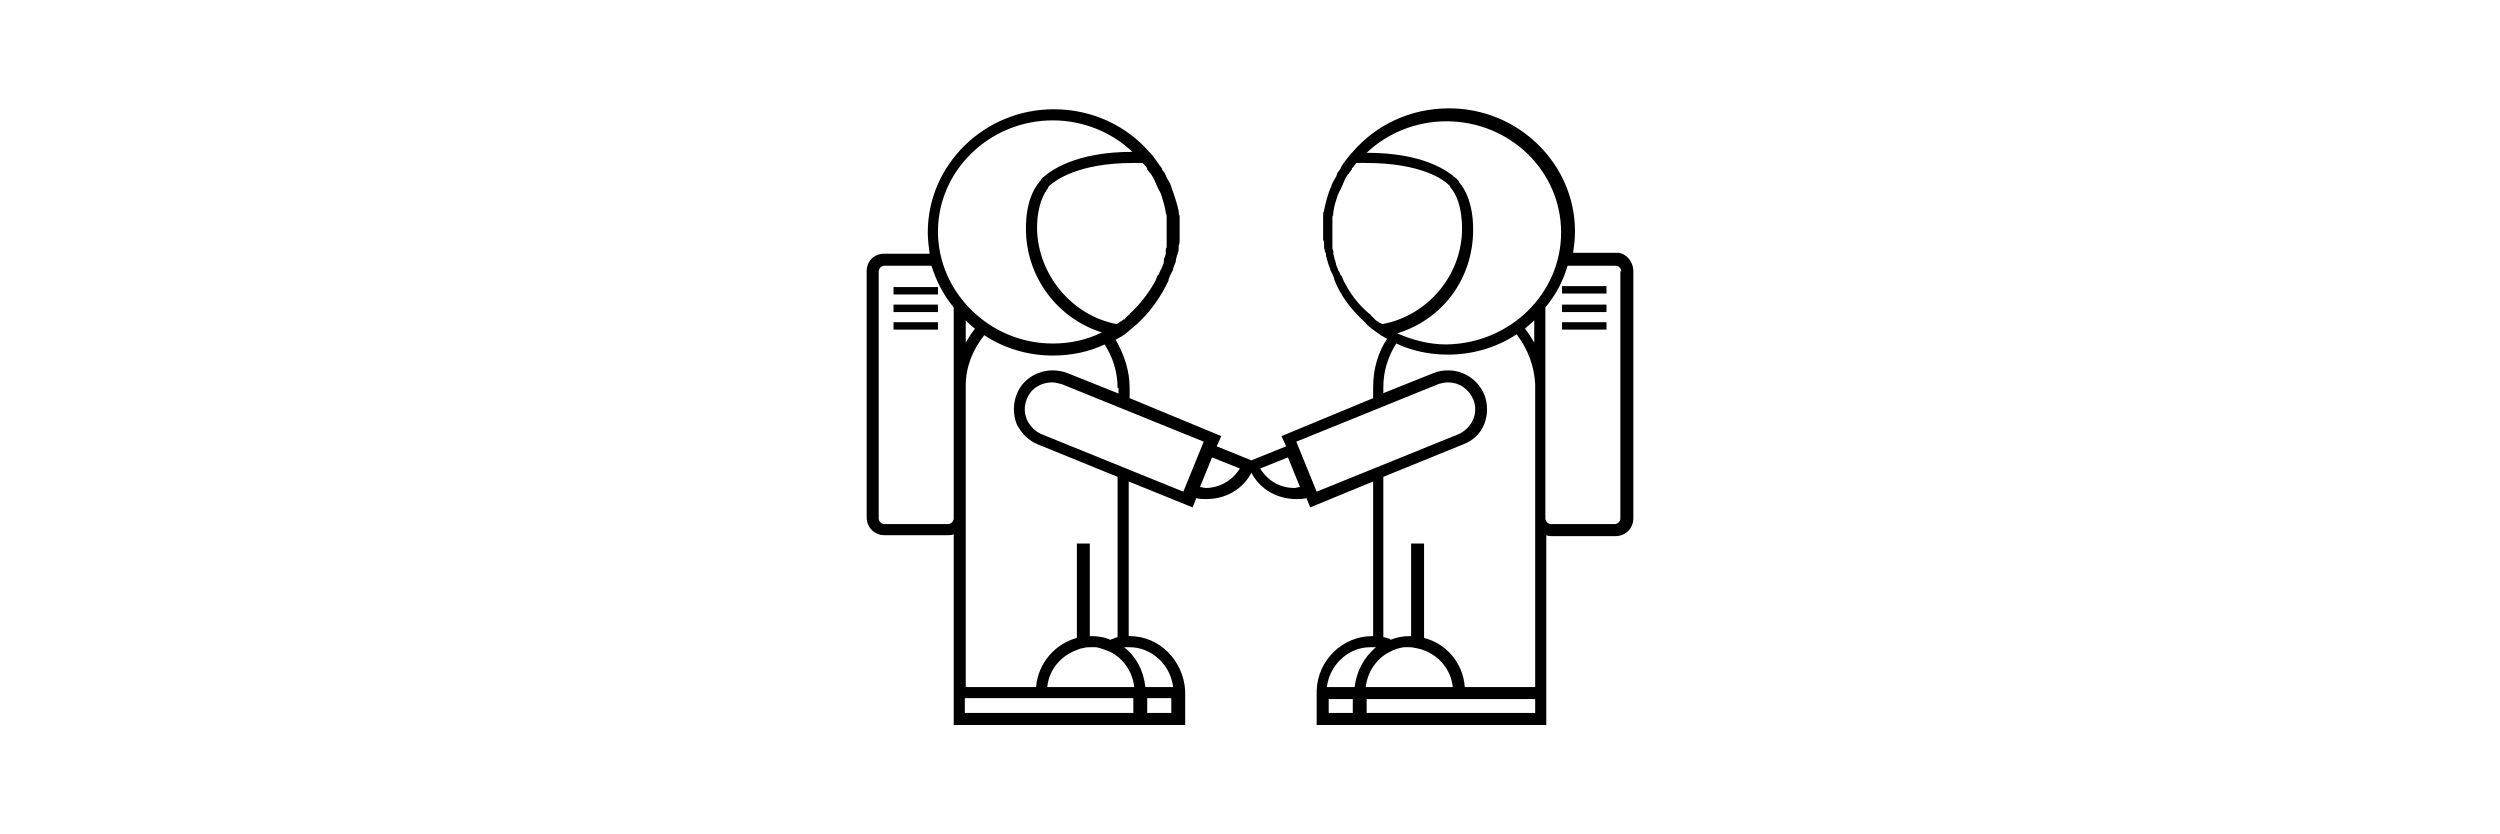
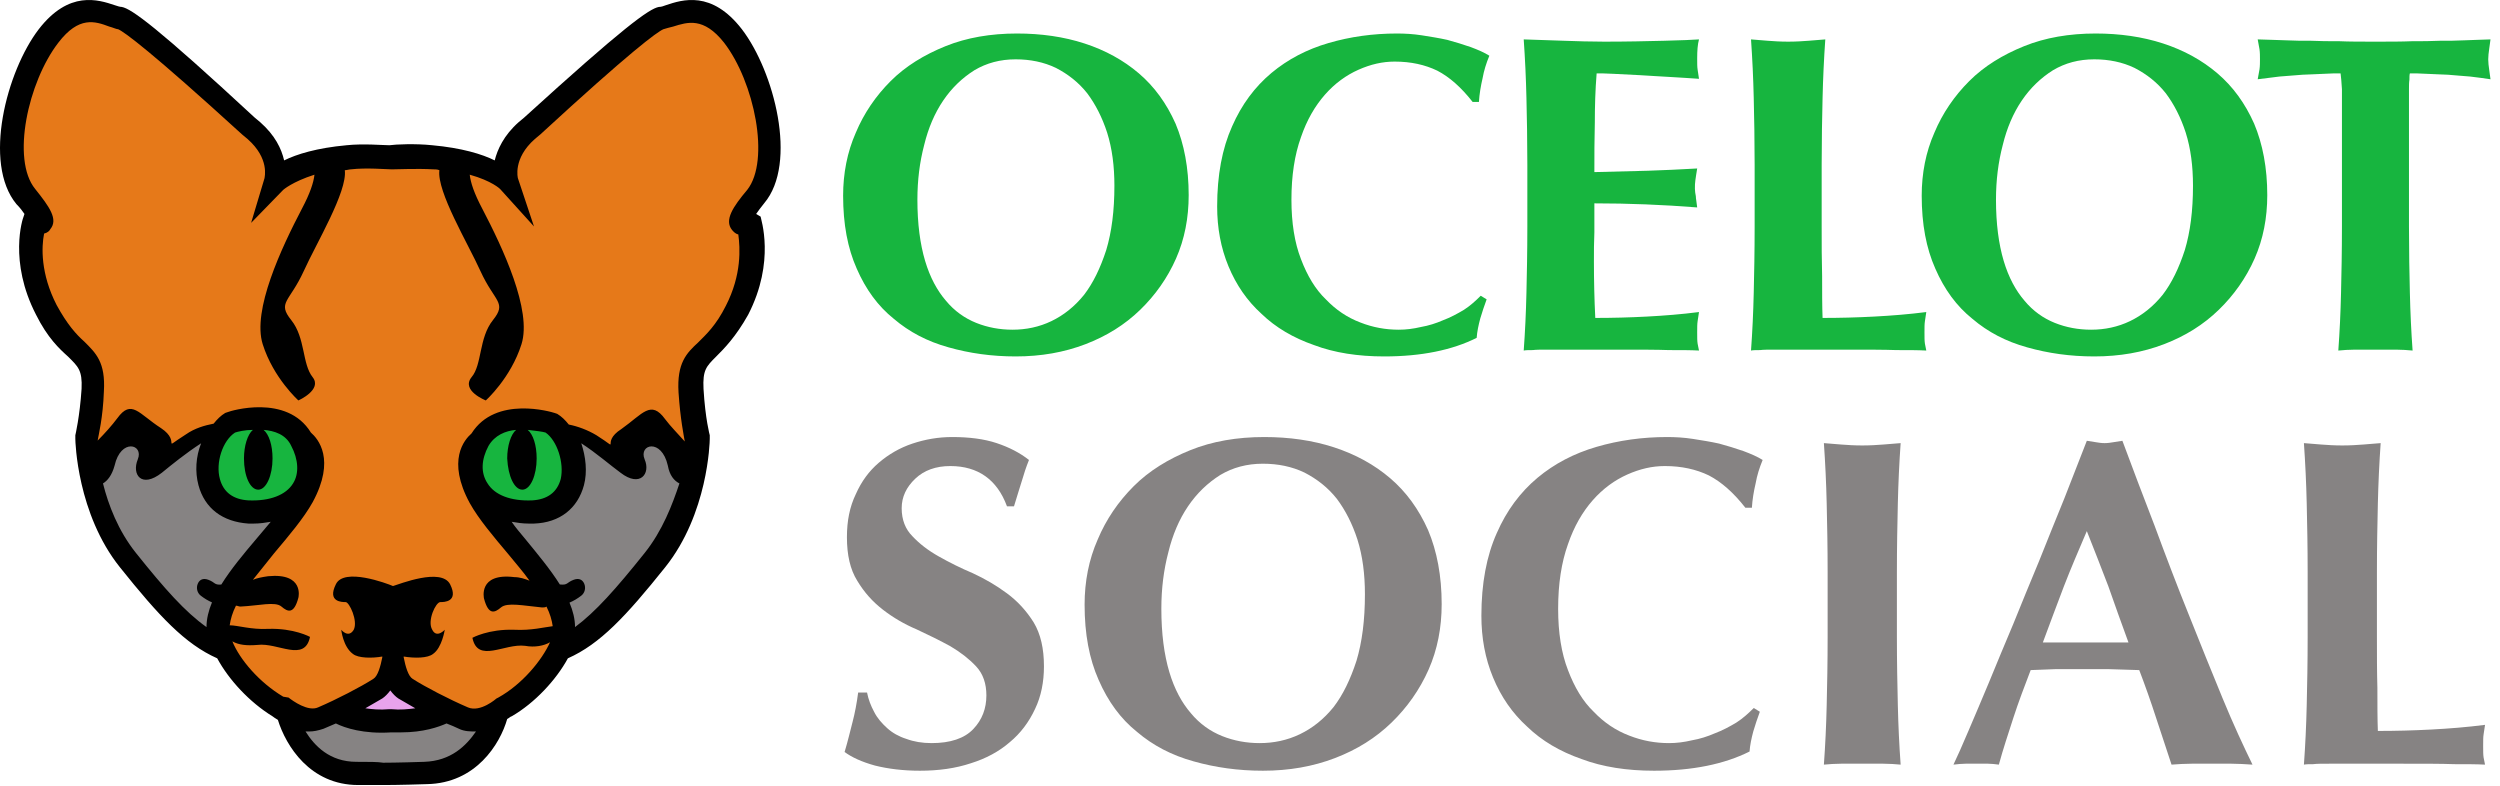
- <svg xmlns="http://www.w3.org/2000/svg" version="1.1" x="0px" y="0px" viewBox="0 0 270 90" enable-background="new 0 0 90 90" xml:space="preserve" id="svg4" width="270" height="90">
-   <defs id="defs8" />
-   <path d="m 168.7,30.9 h 4.8 v 0.8 h -4.8 z m 0,2.8 h 4.8 v -0.8 h -4.8 z m 0,1.9 h 4.8 v -0.8 h -4.8 z m 7.7,-6.3 V 56 c 0,1 -0.8,1.9 -1.9,1.9 h -6.9 c -0.2,0 -0.4,0 -0.6,-0.1 v 17.2 0 3.3 h -8.8 -4.2 -4.1 -3.5 -4.2 v -3.7 c 0.1,-3.3 2.8,-5.9 6,-5.9 0,0 0,0 0.1,0 V 52 l -6.8,2.8 -0.4,-1 c -0.4,0.1 -0.7,0.1 -1.1,0.1 -2.3,0 -4.3,-1.3 -5.1,-3.4 l -0.2,-0.6 4.2,-1.7 -0.5,-1.1 9.9,-4.1 v -1.2 c 0,-1.9 0.5,-3.7 1.5,-5.2 -0.2,-0.1 -0.3,-0.2 -0.5,-0.3 v 0 l -0.2,-0.1 c 0,0 -0.1,-0.1 -0.1,-0.1 -0.1,-0.1 -0.2,-0.1 -0.3,-0.2 -0.4,-0.3 -0.9,-0.6 -1.2,-1 0,0 -0.1,-0.1 -0.1,-0.1 -1.4,-1.3 -2.6,-2.8 -3.3,-4.6 0,0 0,-0.1 0,-0.1 -0.1,-0.2 -0.1,-0.3 -0.2,-0.5 0,-0.1 -0.1,-0.1 -0.1,-0.2 -0.1,-0.1 -0.1,-0.3 -0.2,-0.5 0,-0.1 -0.1,-0.2 -0.1,-0.3 -0.1,-0.2 -0.1,-0.4 -0.2,-0.6 0,-0.2 -0.1,-0.3 -0.1,-0.5 0,-0.1 0,-0.2 -0.1,-0.3 0,-0.2 -0.1,-0.3 -0.1,-0.5 0,-0.1 0,-0.2 0,-0.3 0,-0.2 0,-0.3 -0.1,-0.5 0,-0.1 0,-0.2 0,-0.2 0,-0.3 0,-0.5 0,-0.8 0,-0.2 0,-0.4 0,-0.6 0,-0.1 0,-0.2 0,-0.3 0,-0.1 0,-0.2 0,-0.3 0,-0.1 0,-0.2 0,-0.3 0,-0.1 0,-0.2 0,-0.2 0,-0.1 0,-0.3 0.1,-0.4 0,0 0,-0.1 0,-0.1 0.2,-0.9 0.4,-1.8 0.8,-2.6 0,0 0,0 0,-0.1 0.1,-0.1 0.1,-0.3 0.2,-0.4 0,-0.1 0.1,-0.1 0.1,-0.2 0.1,-0.1 0.1,-0.2 0.2,-0.3 0,-0.1 0.1,-0.2 0.1,-0.3 0,-0.1 0.1,-0.2 0.1,-0.2 0.1,-0.1 0.2,-0.3 0.3,-0.4 0,0 0,0 0,-0.1 0.3,-0.5 0.7,-1 1.1,-1.5 l 0.2,-0.2 v 0 c 2.5,-2.9 6.2,-4.7 10.4,-4.7 7.5,0 13.6,6 13.6,13.3 0,0.8 -0.1,1.6 -0.2,2.3 h 4.9 c 0.8,0.1 1.6,0.9 1.6,2 z m -18.5,-4.6 c 0,-2.5 -0.7,-3.8 -1.2,-4.4 0,0 -0.1,-0.1 -0.1,-0.2 L 156.5,20 c -0.6,-0.6 -3,-2.4 -9,-2.4 0,0 -0.4,0 -1,0 -0.2,0.2 -0.3,0.4 -0.5,0.6 0,0 0,0 0,0.1 -0.1,0.1 -0.2,0.3 -0.3,0.4 0,0 0,0.1 -0.1,0.1 -0.1,0.1 -0.1,0.2 -0.2,0.3 0,0.1 -0.1,0.1 -0.1,0.2 0,0.1 -0.1,0.1 -0.1,0.2 -0.1,0.2 -0.2,0.5 -0.3,0.7 0,0 0,0 0,0 -0.1,0.1 -0.1,0.3 -0.2,0.4 0,0 0,0 0,0 -0.1,0.1 -0.1,0.3 -0.2,0.4 0,0 0,0 0,0 -0.2,0.6 -0.4,1.2 -0.5,1.9 0,0 0,0 0,0.1 0,0.1 0,0.2 -0.1,0.4 0,0.1 0,0.1 0,0.2 0,0.1 0,0.2 0,0.3 0,0.1 0,0.2 0,0.3 0,0.1 0,0.2 0,0.2 0,0.2 0,0.4 0,0.6 0,0.2 0,0.5 0,0.7 0,0.1 0,0.1 0,0.2 0,0.2 0,0.3 0,0.5 0,0.1 0,0.2 0,0.3 0,0.1 0,0.3 0.1,0.4 0,0.1 0,0.2 0,0.3 0,0.1 0.1,0.3 0.1,0.4 0,0.1 0,0.2 0.1,0.3 0,0.2 0.1,0.3 0.1,0.5 0.1,0.2 0.1,0.3 0.2,0.5 0,0.1 0,0.1 0.1,0.2 0.1,0.1 0.1,0.3 0.2,0.4 0,0 0,0.1 0.1,0.1 0.1,0.2 0.1,0.3 0.2,0.5 0,0 0,0 0,0 0.7,1.4 1.6,2.6 2.8,3.6 0,0 0.1,0 0.1,0.1 0.1,0.1 0.2,0.2 0.3,0.3 0.1,0.1 0.1,0.1 0.2,0.2 0.1,0.1 0.2,0.2 0.3,0.2 0.1,0.1 0.2,0.2 0.3,0.2 0.1,0 0.1,0.1 0.2,0.1 4.9,-0.9 8.6,-5.3 8.6,-10.3 z m -8.6,17.8 5.5,-2.2 c 0.5,-0.2 1,-0.3 1.6,-0.3 1.7,0 3.2,1 3.9,2.6 0.4,1 0.4,2.2 0,3.2 -0.4,1 -1.2,1.8 -2.3,2.2 l -8.6,3.5 v 17.3 c 0.3,0.1 0.6,0.1 0.8,0.3 0.7,-0.3 1.4,-0.4 2.1,-0.4 0,0 0.1,0 0.1,0 v -10 h 0.7 0.7 v 10.2 c 2.4,0.6 4.2,2.7 4.4,5.3 h 7.6 V 56.1 c 0,-0.1 0,-0.1 0,-0.1 V 41.5 c -0.1,-2 -0.8,-3.8 -2,-5.4 -2.1,1.4 -4.7,2.2 -7.4,2.2 -2,0 -3.9,-0.4 -5.6,-1.2 -0.9,1.4 -1.4,3 -1.4,4.7 v 0.7 z M 165.7,37 v -2.4 c -0.3,0.3 -0.7,0.6 -1,0.9 0.4,0.5 0.7,1 1,1.5 z m -12,33.2 c -0.2,-0.1 -0.4,-0.1 -0.7,-0.2 -0.2,0 -0.4,-0.1 -0.7,-0.1 0,0 -0.1,0 -0.1,0 -0.2,0 -0.4,0 -0.6,0 -0.5,0.1 -1,0.2 -1.5,0.5 -1.4,0.7 -2.4,2.1 -2.6,3.8 h 2.3 2.5 0.3 0.4 0.7 0.2 3 c -0.2,-1.9 -1.5,-3.4 -3.2,-4 z m -13.3,-17.6 -1.3,-3.2 -3,1.2 c 0.8,1.3 2.1,2.1 3.7,2.1 0.2,0 0.4,-0.1 0.6,-0.1 z m 17.1,-5.7 c 0.7,-0.3 1.3,-0.9 1.6,-1.6 0.3,-0.7 0.3,-1.5 0,-2.2 -0.5,-1.1 -1.5,-1.8 -2.7,-1.8 -0.4,0 -0.8,0.1 -1.1,0.2 l -15.3,6.2 2.2,5.4 z m -11.4,28.6 h -2.6 V 77 h 2.6 z m 0.2,-1.3 c 0.2,-1.7 1,-3.2 2.3,-4.3 -0.2,0 -0.4,0 -0.6,0 -2.4,0 -4.4,1.9 -4.7,4.3 z m 19.5,1.3 h -7.6 v 0 H 154 v 0 h -4.1 -2.3 V 77 h 2.3 4.1 4.2 7.6 z m 2.8,-50.4 c 0,-6.6 -5.5,-12 -12.4,-12 -3.3,0 -6.4,1.3 -8.6,3.4 6.2,0 8.8,2 9.7,2.8 l 0.1,0.1 c 0.1,0.1 0.2,0.2 0.2,0.3 0.7,0.8 1.5,2.4 1.5,5.1 0,5.3 -3.3,9.7 -8.2,11.2 1.6,0.7 3.4,1.2 5.3,1.2 6.9,-0.1 12.4,-5.5 12.4,-12.1 z m 6.5,4.2 c 0,-0.3 -0.3,-0.6 -0.6,-0.6 h -5.2 c -0.5,1.7 -1.3,3.2 -2.4,4.5 V 56 c 0,0.3 0.3,0.6 0.6,0.6 h 6.9 c 0.3,0 0.6,-0.3 0.6,-0.6 V 29.3 Z m -73.8,2.5 H 96.5 V 31 h 4.8 z m 0,1.1 h -4.8 v 0.8 h 4.8 z m 0,1.9 h -4.8 v 0.8 h 4.8 z m -5.8,-7.4 h 4.9 c -0.1,-0.8 -0.2,-1.5 -0.2,-2.3 0,-7.3 6.1,-13.3 13.6,-13.3 4.2,0 7.9,1.8 10.4,4.7 v 0 l 0.2,0.2 c 0.4,0.5 0.7,1 1.1,1.5 0,0 0,0 0,0.1 0.1,0.1 0.2,0.3 0.3,0.4 0,0.1 0.1,0.2 0.1,0.2 0,0.1 0.1,0.2 0.1,0.3 0.1,0.1 0.1,0.2 0.2,0.3 0,0.1 0.1,0.1 0.1,0.2 0.1,0.1 0.1,0.3 0.2,0.4 0,0 0,0 0,0.1 0.3,0.8 0.6,1.7 0.8,2.6 0,0 0,0.1 0,0.1 0,0.1 0,0.3 0.1,0.4 0,0.1 0,0.2 0,0.2 0,0.1 0,0.2 0,0.3 0,0.1 0,0.2 0,0.3 0,0.1 0,0.2 0,0.3 0,0.2 0,0.4 0,0.6 0,0.3 0,0.5 0,0.8 0,0.1 0,0.2 0,0.2 0,0.2 0,0.3 -0.1,0.5 0,0.1 0,0.2 0,0.3 0,0.2 0,0.3 -0.1,0.5 0,0.1 0,0.2 -0.1,0.3 0,0.2 -0.1,0.3 -0.1,0.5 0,0.2 -0.1,0.4 -0.2,0.6 0,0.1 -0.1,0.2 -0.1,0.3 0,0.2 -0.1,0.3 -0.2,0.5 0,0.1 -0.1,0.1 -0.1,0.2 -0.1,0.2 -0.1,0.3 -0.2,0.5 0,0 0,0.1 0,0.1 -0.8,1.7 -1.9,3.3 -3.3,4.6 0,0 -0.1,0.1 -0.1,0.1 -0.4,0.3 -0.8,0.7 -1.2,1 -0.1,0.1 -0.2,0.2 -0.3,0.2 0,0 -0.1,0.1 -0.1,0.1 l -0.2,0.1 v 0 c -0.2,0.1 -0.3,0.2 -0.5,0.3 0.9,1.6 1.5,3.3 1.5,5.2 V 43 l 9.9,4.1 -0.5,1.1 4.2,1.7 -0.2,0.6 c -0.8,2.1 -2.8,3.4 -5.1,3.4 -0.4,0 -0.7,0 -1.1,-0.1 l -0.4,1 -6.9,-2.8 v 16.7 c 0,0 0,0 0.1,0 3.2,0 5.8,2.6 6,5.9 v 3.7 h -4.2 -3.5 -4.3 -4.2 -8.8 V 75 75 57.7 c -0.2,0.1 -0.4,0.1 -0.6,0.1 h -6.9 c -1,0 -1.9,-0.8 -1.9,-1.9 V 29.3 c 0,-1.1 0.8,-1.9 1.9,-1.9 z m 25.1,7.6 c 0.1,0 0.1,-0.1 0.2,-0.1 0.1,-0.1 0.2,-0.2 0.3,-0.2 0.1,-0.1 0.2,-0.2 0.3,-0.2 0.1,0 0.1,-0.1 0.2,-0.2 0.1,-0.1 0.2,-0.2 0.3,-0.3 0,0 0.1,0 0.1,-0.1 1.1,-1 2.1,-2.3 2.8,-3.6 0,0 0,0 0,0 0.1,-0.2 0.1,-0.3 0.2,-0.5 0,0 0,-0.1 0.1,-0.1 0.1,-0.1 0.1,-0.3 0.2,-0.4 0,-0.1 0,-0.1 0.1,-0.2 0.1,-0.2 0.1,-0.3 0.2,-0.5 0.1,-0.2 0.1,-0.3 0.1,-0.5 0,-0.1 0,-0.2 0.1,-0.3 0,-0.1 0.1,-0.3 0.1,-0.4 0,-0.1 0,-0.2 0,-0.3 0,-0.1 0,-0.3 0.1,-0.4 0,-0.1 0,-0.2 0,-0.3 0,-0.2 0,-0.3 0,-0.5 0,-0.1 0,-0.1 0,-0.2 0,-0.2 0,-0.5 0,-0.7 0,-0.2 0,-0.4 0,-0.6 0,-0.1 0,-0.2 0,-0.2 0,-0.1 0,-0.2 0,-0.3 0,-0.1 0,-0.2 0,-0.3 0,-0.1 0,-0.1 0,-0.2 0,-0.1 0,-0.2 -0.1,-0.4 0,0 0,0 0,-0.1 -0.1,-0.6 -0.3,-1.3 -0.5,-1.9 0,0 0,0 0,0 -0.1,-0.2 -0.1,-0.3 -0.2,-0.4 0,0 0,0 0,0 -0.1,-0.1 -0.1,-0.3 -0.2,-0.4 0,0 0,0 0,0 -0.1,-0.2 -0.2,-0.5 -0.3,-0.7 0,-0.1 -0.1,-0.1 -0.1,-0.2 0,-0.1 -0.1,-0.1 -0.1,-0.2 -0.1,-0.1 -0.1,-0.2 -0.2,-0.3 0,0 0,-0.1 -0.1,-0.1 -0.1,-0.1 -0.2,-0.3 -0.3,-0.4 0,0 0,0 0,-0.1 -0.1,-0.2 -0.3,-0.4 -0.5,-0.6 -0.6,0 -1,0 -1,0 -6,0 -8.4,1.9 -9,2.4 l -0.1,0.1 c -0.1,0.1 -0.1,0.1 -0.1,0.2 -0.4,0.5 -1.2,1.8 -1.2,4.4 0.1,5 3.8,9.4 8.6,10.3 z m 0.1,6.9 c 0,-1.7 -0.5,-3.3 -1.4,-4.7 -1.7,0.8 -3.6,1.2 -5.6,1.2 -2.7,0 -5.3,-0.8 -7.4,-2.2 -1.2,1.5 -2,3.4 -2,5.4 V 56 c 0,0.1 0,0.1 0,0.1 v 18.1 h 7.6 c 0.2,-2.6 2.1,-4.7 4.4,-5.3 V 58.7 h 0.7 0.7 v 10 c 0,0 0.1,0 0.1,0 0.7,0 1.5,0.1 2.1,0.4 0.3,-0.1 0.5,-0.2 0.8,-0.3 V 51.5 L 112.1,48 c -1,-0.4 -1.8,-1.2 -2.3,-2.2 -0.4,-1 -0.4,-2.2 0,-3.2 0.6,-1.6 2.2,-2.6 3.9,-2.6 0.5,0 1.1,0.1 1.6,0.3 l 5.5,2.2 v -0.6 z m -15.4,-6.4 c -0.4,-0.3 -0.7,-0.6 -1,-0.9 V 37 c 0.3,-0.5 0.6,-1 1,-1.5 z m 7.8,38.7 h 3 0.2 0.7 0.4 0.3 2.5 2.3 c -0.2,-1.7 -1.2,-3.1 -2.6,-3.8 -0.5,-0.2 -1,-0.4 -1.5,-0.5 -0.2,0 -0.4,0 -0.6,0 0,0 -0.1,0 -0.1,0 -0.2,0 -0.5,0 -0.7,0.1 -0.2,0 -0.5,0.1 -0.7,0.2 -1.7,0.6 -3,2.1 -3.2,4 z m 17.1,-21.5 c 1.5,0 2.9,-0.8 3.7,-2.1 l -3,-1.2 -1.3,3.2 c 0.2,0 0.4,0.1 0.6,0.1 z m -2.4,0.4 2.2,-5.4 -15.3,-6.2 c -0.4,-0.1 -0.7,-0.2 -1.1,-0.2 -1.2,0 -2.3,0.7 -2.7,1.8 -0.3,0.7 -0.3,1.5 0,2.2 0.3,0.7 0.9,1.3 1.6,1.6 z M 123.9,77 h 2.6 v -1.6 h -2.6 z m 2.8,-2.8 c -0.3,-2.4 -2.3,-4.3 -4.7,-4.3 -0.2,0 -0.4,0 -0.6,0 1.3,1 2.1,2.5 2.3,4.3 z M 104.2,77 h 7.6 4.2 4.1 2.3 v -1.6 h -2.3 -4.1 v 0 h -4.2 v 0 h -7.6 z m 9.5,-39.9 c 1.9,0 3.7,-0.4 5.3,-1.2 -4.8,-1.5 -8.2,-6 -8.2,-11.2 0,-2.8 0.8,-4.3 1.5,-5.1 0,0 0.1,-0.1 0.2,-0.3 l 0.1,-0.1 c 0.9,-0.8 3.6,-2.8 9.7,-2.8 -2.2,-2.1 -5.3,-3.4 -8.6,-3.4 -6.8,0 -12.4,5.4 -12.4,12 0,6.6 5.6,12.1 12.4,12.1 z M 94.9,56 c 0,0.3 0.3,0.6 0.6,0.6 h 6.9 c 0.3,0 0.6,-0.3 0.6,-0.6 V 33.2 c -1.1,-1.3 -1.9,-2.9 -2.4,-4.5 h -5.1 c -0.3,0 -0.6,0.3 -0.6,0.6 z" id="path2" style="fill:#000000" />
+ <svg xmlns="http://www.w3.org/2000/svg" width="100%" height="100%" viewBox="0 0 828 260" version="1.1" xml:space="preserve" style="fill-rule:evenodd;clip-rule:evenodd;stroke-linejoin:round;stroke-miterlimit:2;">
+   <g transform="matrix(2.95533,0,0,2.95533,-18.4944,-17.8011)">
+     <path d="M50.078,80.683C50.078,83.106 55.132,85.274 56.169,85.541C57.205,85.809 56.888,86.99 59.656,86.414C62.423,85.837 65.412,83.181 68.261,79.517C71.11,75.853 69.025,73.224 66.9,70.435C64.775,67.646 60.169,64.412 59.656,58.155C59.252,53.234 63.3,53.047 64.996,52.876C66.693,52.705 69.497,54.85 70.654,54.602C71.76,54.366 76.418,58.834 76.929,57.234C76.642,55.298 77.838,54.264 79.448,54.2C81.057,54.136 81.623,56.773 82.356,58.155C83.259,59.861 83.998,58.66 84.146,57.229C84.538,53.415 83.26,49.493 83.911,46.972C84.277,45.555 85.282,45.386 86.792,43.731C90.77,39.372 90.818,32.915 89.923,29.827C90.954,28.574 92.317,28.571 92.521,21.538C92.726,14.505 87.451,8.531 86.038,7.721C84.624,6.91 80.605,7.633 79.555,8.51C78.506,9.387 66.486,19.391 64.996,21.1C63.507,22.81 62.752,23.616 63.556,27.206C60.728,24.559 56.073,22.692 50.078,23.64C44.083,22.692 39.427,24.559 36.6,27.206C37.403,23.616 36.649,22.81 35.159,21.1C33.669,19.391 21.65,9.387 20.6,8.51C19.551,7.633 15.532,6.91 14.118,7.721C12.704,8.531 7.43,14.505 7.634,21.538C7.838,28.571 9.201,28.574 10.233,29.827C9.337,32.915 9.385,39.372 13.363,43.731C14.874,45.386 15.878,45.555 16.245,46.972C16.896,49.493 15.617,53.415 16.01,57.229C16.157,58.66 16.896,59.861 17.8,58.155C18.532,56.773 19.099,54.136 20.708,54.2C22.317,54.264 23.514,55.298 23.227,57.234C23.737,58.834 28.396,54.366 29.502,54.602C30.659,54.85 33.462,52.705 35.159,52.876C36.856,53.047 40.904,53.234 40.5,58.155C39.987,64.412 35.381,67.646 33.256,70.435C31.13,73.224 29.046,75.853 31.894,79.517C34.743,83.181 37.732,85.837 40.5,86.414C43.268,86.99 42.951,85.809 43.987,85.541C45.023,85.274 50.078,83.106 50.078,80.683C50.078,78.259 50.078,78.259 50.078,80.683Z" style="fill:rgb(230,121,25);" />
+     <path d="M50,86.57C52.004,86.57 56.013,85.541 56.013,85.541C57.049,85.809 56.732,86.99 59.5,86.414C59.5,86.414 60.917,86.187 61.043,87.1C61.17,88.013 60.255,90.034 57.757,91.5C55.258,92.966 52.642,92.872 50,92.901C47.358,92.872 44.742,92.966 42.243,91.5C39.745,90.034 38.83,88.013 38.957,87.1C39.083,86.187 40.5,86.414 40.5,86.414C43.268,86.99 42.951,85.809 43.987,85.541C43.987,85.541 47.996,86.57 50,86.57Z" style="fill:rgb(134,131,131);" />
+     <path d="M43.987,85.541C45.023,85.274 50.078,83.106 50.078,80.683C50.078,78.259 50.078,78.259 50.078,80.683C50.078,83.106 55.132,85.274 56.169,85.541" style="fill:rgb(214,183,14);" />
+     <g transform="matrix(-1,0,0,1,100.127,0)">
+       <path d="M68.261,79.517C71.11,75.853 69.025,73.224 66.9,70.435C64.775,67.646 60.169,64.412 59.656,58.155C59.252,53.234 63.3,53.047 64.996,52.876C66.693,52.705 69.497,54.85 70.654,54.602C71.76,54.366 76.418,58.834 76.929,57.234C76.642,55.298 77.838,54.264 79.448,54.2C81.057,54.136 81.653,56.677 82.356,58.155C84.324,62.293 81.847,65.747 79.773,68.892C77.424,72.452 68.261,79.517 68.261,79.517Z" style="fill:rgb(134,131,131);" />
+     </g>
+     <path d="M68.261,79.517C71.11,75.853 69.025,73.224 66.9,70.435C64.775,67.646 60.169,64.412 59.656,58.155C59.252,53.234 63.3,53.047 64.996,52.876C66.693,52.705 69.497,54.85 70.654,54.602C71.76,54.366 76.418,58.834 76.929,57.234C76.642,55.298 77.838,54.264 79.448,54.2C81.057,54.136 81.653,56.677 82.356,58.155C84.324,62.293 81.847,65.747 79.773,68.892C77.424,72.452 68.261,79.517 68.261,79.517Z" style="fill:rgb(134,131,131);" />
+     <path d="M43.987,85.541C45.023,85.274 50.078,83.106 50.078,80.683C50.078,78.259 50.078,78.259 50.078,80.683C50.078,83.106 55.132,85.274 56.169,85.541C56.169,85.541 52.03,86.57 50,86.57C47.996,86.57 43.987,85.541 43.987,85.541Z" style="fill:rgb(232,163,236);" />
+     <g>
+       <g transform="matrix(-1,0,0,1,100.127,0)">
+         <path d="M60.195,60.954C59.927,60.092 59.738,59.163 59.656,58.155C59.252,53.234 63.3,53.047 64.996,52.876C66.693,52.705 69.497,54.85 70.654,54.602C70.654,54.602 69.967,56.613 70.404,58.155C70.842,59.696 70.041,63.351 65.402,63.351C60.762,63.351 60.195,60.954 60.195,60.954Z" style="fill:rgb(23,181,63);" />
+       </g>
+       <path d="M60.195,60.954C59.927,60.092 59.738,59.163 59.656,58.155C59.252,53.234 63.3,53.047 64.996,52.876C66.693,52.705 69.497,54.85 70.654,54.602C70.654,54.602 69.967,56.613 70.404,58.155C70.842,59.696 70.041,63.351 65.402,63.351C60.762,63.351 60.195,60.954 60.195,60.954Z" style="fill:rgb(23,181,63);" />
+     </g>
+   </g>
+   <g transform="matrix(2.95533,0,0,2.95533,-92.3776,-41.0148)">
+     <path d="M114.4,17.155C111,12.755 107.7,13.855 105.9,14.455C105.6,14.555 105.4,14.655 105.1,14.655C104,14.855 101.1,16.955 90,27.055L89.4,27.555C87.7,29.055 87,30.655 86.7,31.855C85.3,31.155 83,30.455 79.7,30.155C77.8,29.955 75.6,30.055 74.9,30.155C74.2,30.155 72,29.955 70.1,30.155C66.8,30.455 64.5,31.155 63.1,31.855C62.8,30.555 62.1,29.055 60.4,27.555L59.8,27.055C48.9,16.955 46,14.855 44.9,14.655C44.7,14.655 44.4,14.555 44.1,14.455C42.3,13.855 39,12.755 35.6,17.155C32,21.855 29.3,32.155 33.1,36.755C33.5,37.155 33.8,37.555 34,37.855L33.9,38.155C33.8,38.355 32.2,43.155 35.3,49.155C36.6,51.755 37.9,52.955 38.9,53.855C40,54.955 40.5,55.355 40.4,57.455C40.2,60.555 39.7,62.655 39.7,62.655L39.7,63.055C39.7,63.355 39.9,71.455 44.7,77.455C49.1,82.955 52,86.055 55.6,87.655C56.9,90.055 59.2,92.555 61.8,94.155C61.9,94.255 62.1,94.355 62.4,94.555C63.3,97.455 66,101.855 71.4,101.855L74.4,101.855C74.4,101.855 76.1,101.855 79.1,101.755C84.6,101.655 87.3,97.255 88.1,94.455C88.3,94.355 88.5,94.155 88.6,94.155C91.2,92.655 93.6,90.055 94.9,87.655C98.5,86.055 101.4,82.955 105.8,77.455C110.6,71.455 110.8,63.455 110.8,63.055L110.8,62.655C110.8,62.655 110.3,60.855 110.1,57.455C110,55.355 110.4,54.955 111.5,53.855C112.4,52.955 113.7,51.655 115.1,49.155C118.2,43.155 116.5,38.355 116.5,38.155L116,37.855C116.2,37.555 116.5,37.155 116.9,36.655C120.7,32.155 118,21.855 114.4,17.155ZM78.8,99.255C75.9,99.355 74.2,99.355 74.2,99.355C73.6,99.255 72.6,99.255 71.2,99.255C68.2,99.255 66.5,97.455 65.5,95.855L65.9,95.855C66.4,95.855 66.9,95.755 67.5,95.555C68,95.355 68.4,95.155 68.9,94.955C69.9,95.455 72,96.155 75.1,95.955L76.2,95.955C78.7,95.955 80.4,95.355 81.3,94.955C81.8,95.155 82.3,95.355 82.7,95.555C83.3,95.855 84,95.855 84.6,95.855C83.5,97.455 81.8,99.155 78.8,99.255ZM75,91.255C75.3,91.655 75.6,91.955 75.9,92.155C76.4,92.455 77.1,92.855 77.8,93.255C77,93.355 76.1,93.455 75.1,93.355L74.9,93.355C73.8,93.455 72.9,93.355 72.2,93.255C72.9,92.855 73.6,92.455 74.1,92.155C74.4,91.955 74.7,91.655 75,91.255ZM115,35.155C113.4,37.055 112.4,38.555 113.3,39.655C113.4,39.755 113.6,40.055 114,40.155C114.2,41.655 114.4,44.655 112.6,48.155C111.5,50.355 110.4,51.355 109.5,52.255C108.2,53.455 107.1,54.555 107.3,57.855C107.5,60.855 107.9,62.755 108,63.355C107.2,62.455 106.4,61.655 105.8,60.855C104.2,58.655 103.3,60.255 100.9,61.955C98.4,63.555 101.1,64.555 98.1,62.655C97.1,62.055 96,61.655 95,61.455C94.6,60.955 94.2,60.555 93.7,60.255L93.4,60.155C93.1,60.055 86.8,58.155 84.1,62.455C83.3,63.155 81.3,65.455 83.9,70.255C84.9,72.055 86.6,74.055 88.2,75.955C89,76.955 89.9,77.955 90.6,78.955C90.1,78.755 89.5,78.555 88.9,78.555C84.8,78.055 85.5,80.955 85.5,80.955C86,82.855 86.7,82.555 87.4,81.955C88.1,81.355 89.9,81.755 92,81.955C92.2,81.955 92.4,81.955 92.5,81.855C92.9,82.655 93.1,83.355 93.2,84.055C92.3,84.155 90.8,84.555 88.9,84.455C86,84.355 84.2,85.355 84.2,85.355C84.8,88.255 87.8,85.955 90.1,86.255C91.2,86.455 92.2,86.255 92.9,85.855C92,87.855 89.8,90.555 87.1,92.055L86.9,92.155C86.9,92.155 85.1,93.755 83.7,93.155C81.6,92.255 78.9,90.855 77.5,89.955C77,89.655 76.7,88.555 76.5,87.555L76.5,87.455C77.7,87.655 79.2,87.655 79.8,87.155C80.8,86.455 81.1,84.455 81.1,84.455C81.1,84.455 80.2,85.455 79.7,84.455C79.1,83.455 80.1,81.355 80.6,81.355C81,81.355 82.7,81.355 81.7,79.355C80.7,77.455 76,79.355 75.3,79.555C74.6,79.255 69.8,77.455 68.9,79.355C67.9,81.355 69.6,81.355 70,81.355C70.4,81.355 71.4,83.455 70.9,84.455C70.3,85.455 69.5,84.455 69.5,84.455C69.5,84.455 69.7,86.355 70.8,87.155C71.4,87.655 73,87.655 74.1,87.455L74.1,87.555C73.9,88.555 73.6,89.655 73.1,89.955C71.7,90.855 69,92.255 66.9,93.155C65.8,93.655 64.1,92.455 63.6,92.055L63,91.955C60.3,90.355 58.1,87.755 57.3,85.755C58,86.155 58.9,86.255 60.1,86.155C62.4,85.855 65.4,88.155 66,85.255C66,85.255 64.2,84.255 61.3,84.355C59.4,84.455 57.9,83.955 57,83.955C57.1,83.255 57.3,82.555 57.7,81.755C57.9,81.755 58,81.855 58.2,81.855C60.3,81.755 62.1,81.255 62.8,81.855C63.5,82.455 64.2,82.755 64.7,80.855C64.7,80.855 65.4,78.055 61.3,78.455C60.6,78.555 60.1,78.655 59.6,78.855C60.4,77.855 61.2,76.855 62,75.855C63.6,73.955 65.3,71.955 66.3,70.155C68.9,65.355 66.9,63.055 66.1,62.355C63.4,57.955 57,59.955 56.8,60.055L56.5,60.155C56,60.455 55.6,60.855 55.2,61.355C54.2,61.555 53.1,61.855 52.1,62.555C49.1,64.455 51.7,63.455 49.3,61.855C46.8,60.255 46,58.555 44.4,60.755C43.8,61.555 43,62.455 42.2,63.255C42.3,62.655 42.8,60.655 42.9,57.755C43.1,54.455 42,53.455 40.7,52.155C39.8,51.355 38.8,50.255 37.6,48.055C35.8,44.555 35.9,41.555 36.2,40.055C36.6,39.955 36.8,39.755 36.9,39.555C37.8,38.455 36.8,37.055 35.2,35.055C32.5,31.755 34.4,23.055 37.8,18.655C40.1,15.655 41.9,16.255 43.5,16.855C43.9,16.955 44.3,17.155 44.5,17.155C45.2,17.455 48.2,19.655 58.4,28.955L59,29.455C61.5,31.655 60.9,33.755 60.9,33.855L59.4,38.855L63,35.155C63,35.155 64,34.255 66.5,33.455C66.4,34.355 66,35.555 65.1,37.255C62.8,41.655 59.5,48.655 60.7,52.455C61.9,56.255 64.7,58.755 64.7,58.755C64.7,58.755 67.4,57.555 66.3,56.155C65.1,54.655 65.5,51.755 63.9,49.755C62.3,47.755 63.7,47.755 65.3,44.255C66.7,41.155 70.2,35.355 69.9,32.955C70.1,32.955 70.4,32.855 70.6,32.855C72.3,32.655 74.6,32.855 75.1,32.855L75.3,32.855C75.8,32.855 78,32.755 79.8,32.855C80,32.855 80.3,32.855 80.5,32.955C80.2,35.355 83.7,41.155 85.1,44.255C86.7,47.755 88.1,47.755 86.5,49.755C84.9,51.755 85.3,54.755 84.1,56.155C82.9,57.655 85.7,58.755 85.7,58.755C85.7,58.755 88.5,56.255 89.7,52.455C90.9,48.655 87.6,41.655 85.3,37.255C84.4,35.555 84,34.355 83.9,33.455C86.4,34.155 87.3,35.055 87.3,35.055L91.1,39.255L89.3,33.855C89.3,33.855 88.7,31.655 91.2,29.455L91.8,28.955C101.9,19.655 104.9,17.455 105.6,17.155C105.9,17.055 106.3,16.955 106.7,16.855C108.3,16.355 110.1,15.755 112.4,18.655C115.8,23.055 117.6,31.855 115,35.155ZM56.06,79.387C55.244,79.454 55.398,79.149 54.605,78.853C54.046,78.644 53.628,78.813 53.425,79.29C53.232,79.741 53.334,80.31 53.76,80.637C54.172,80.954 54.58,81.199 55.014,81.387C54.626,82.321 54.4,83.246 54.4,84.155C52,82.455 49.7,79.855 46.5,75.855C44.5,73.355 43.4,70.455 42.8,68.055C43.3,67.755 43.8,67.155 44.1,66.055C44.8,62.955 47.4,63.655 46.7,65.355C46,67.055 47.1,68.655 49.4,66.855C50.5,65.955 52.1,64.655 53.8,63.555C53.2,65.055 53.1,66.755 53.5,68.255C54.2,70.855 56.2,72.355 59.1,72.555L59.7,72.555C60.4,72.555 61,72.455 61.6,72.355C61.1,72.955 60.6,73.555 60,74.255C58.559,75.953 57.119,77.677 56.06,79.387ZM95.08,81.413C95.537,81.222 95.964,80.969 96.396,80.637C96.822,80.31 96.923,79.741 96.731,79.29C96.527,78.813 96.11,78.644 95.55,78.853C94.727,79.161 94.925,79.477 93.998,79.378C92.926,77.671 91.487,75.95 90.1,74.255C89.6,73.655 89,72.955 88.6,72.355C89.2,72.455 89.8,72.555 90.5,72.555L91.1,72.555C94,72.455 96,70.855 96.7,68.255C97.1,66.755 96.9,65.055 96.4,63.555C98.1,64.655 99.7,66.055 100.8,66.855C103,68.555 104.2,66.955 103.5,65.355C102.8,63.655 105.4,62.955 106.1,66.055C106.3,67.155 106.8,67.755 107.4,68.055C106.6,70.455 105.5,73.355 103.5,75.855C100.3,79.855 98,82.455 95.7,84.155C95.7,83.254 95.47,82.338 95.08,81.413ZM89.8,68.755C90.7,68.755 91.4,67.155 91.4,65.255C91.4,63.755 91,62.555 90.4,62.055C91.3,62.155 92.1,62.255 92.4,62.355C93.7,63.255 94.5,65.755 94.1,67.555C93.7,69.055 92.6,69.855 90.9,69.955C88.5,70.055 86.7,69.355 85.9,68.055C85.1,66.855 85.2,65.355 86,63.855C86.7,62.655 87.9,62.155 89.1,62.055C88.5,62.555 88.1,63.855 88.1,65.255C88.2,67.255 88.9,68.755 89.8,68.755ZM60.2,68.755C61.1,68.755 61.8,67.155 61.8,65.255C61.8,63.755 61.4,62.555 60.8,62.055C62,62.155 63.3,62.555 63.9,63.855C64.7,65.355 64.8,66.955 64.1,68.055C63.3,69.355 61.5,70.055 59.1,69.955C57.4,69.855 56.3,69.055 55.9,67.555C55.4,65.755 56.2,63.255 57.6,62.355C57.9,62.255 58.7,62.055 59.6,62.055C59,62.555 58.6,63.855 58.6,65.255C58.6,67.255 59.3,68.755 60.2,68.755Z" style="fill-rule:nonzero;" />
+   </g>
+   <g transform="matrix(2.02739,-9.13054e-18,-3.88347e-18,2.06058,125.785,-110.531)">
+     <g transform="matrix(76.453,0,0,75.2214,73.1023,176.391)">
+       <path d="M0.384,-0.55C0.363,-0.607 0.322,-0.636 0.263,-0.636C0.232,-0.636 0.207,-0.627 0.188,-0.609C0.169,-0.591 0.159,-0.57 0.159,-0.546C0.159,-0.521 0.167,-0.501 0.182,-0.486C0.197,-0.47 0.215,-0.456 0.238,-0.443C0.261,-0.43 0.285,-0.418 0.311,-0.407C0.337,-0.395 0.361,-0.381 0.384,-0.364C0.407,-0.347 0.426,-0.326 0.441,-0.302C0.456,-0.277 0.463,-0.246 0.463,-0.208C0.463,-0.175 0.457,-0.144 0.444,-0.117C0.431,-0.089 0.413,-0.065 0.39,-0.046C0.367,-0.026 0.339,-0.011 0.307,-0.001C0.274,0.01 0.238,0.015 0.198,0.015C0.162,0.015 0.13,0.011 0.102,0.004C0.073,-0.004 0.052,-0.014 0.037,-0.025C0.044,-0.048 0.049,-0.07 0.054,-0.089C0.059,-0.108 0.063,-0.129 0.066,-0.152L0.085,-0.152C0.088,-0.137 0.093,-0.124 0.1,-0.111C0.107,-0.097 0.117,-0.086 0.128,-0.076C0.139,-0.066 0.153,-0.058 0.169,-0.053C0.185,-0.047 0.203,-0.044 0.223,-0.044C0.263,-0.044 0.293,-0.054 0.312,-0.074C0.331,-0.094 0.34,-0.118 0.34,-0.146C0.34,-0.171 0.333,-0.192 0.318,-0.208C0.303,-0.224 0.285,-0.238 0.263,-0.251C0.241,-0.263 0.217,-0.275 0.191,-0.287C0.165,-0.298 0.141,-0.312 0.119,-0.329C0.097,-0.346 0.079,-0.366 0.064,-0.391C0.049,-0.415 0.042,-0.446 0.042,-0.484C0.042,-0.519 0.048,-0.549 0.061,-0.576C0.073,-0.603 0.089,-0.625 0.11,-0.643C0.131,-0.661 0.155,-0.675 0.182,-0.684C0.209,-0.693 0.237,-0.698 0.267,-0.698C0.303,-0.698 0.335,-0.694 0.362,-0.685C0.389,-0.676 0.412,-0.664 0.431,-0.649C0.425,-0.634 0.42,-0.619 0.416,-0.605C0.411,-0.59 0.406,-0.572 0.399,-0.55L0.384,-0.55Z" style="fill:rgb(134,131,131);fill-rule:nonzero;" />
+     </g>
+     <g transform="matrix(76.453,0,0,75.2214,112.464,176.391)">
+       <path d="M0.634,-0.362C0.634,-0.405 0.629,-0.444 0.618,-0.479C0.607,-0.513 0.592,-0.542 0.574,-0.566C0.555,-0.59 0.532,-0.608 0.505,-0.622C0.478,-0.635 0.448,-0.641 0.416,-0.641C0.382,-0.641 0.352,-0.633 0.325,-0.617C0.298,-0.6 0.275,-0.578 0.256,-0.55C0.237,-0.522 0.223,-0.489 0.214,-0.452C0.204,-0.414 0.199,-0.374 0.199,-0.331C0.199,-0.278 0.205,-0.233 0.216,-0.196C0.227,-0.159 0.243,-0.13 0.262,-0.108C0.281,-0.085 0.304,-0.069 0.329,-0.059C0.354,-0.049 0.381,-0.044 0.409,-0.044C0.439,-0.044 0.468,-0.05 0.495,-0.063C0.522,-0.076 0.546,-0.095 0.567,-0.121C0.587,-0.147 0.603,-0.18 0.616,-0.22C0.628,-0.26 0.634,-0.307 0.634,-0.362ZM0.035,-0.34C0.035,-0.389 0.044,-0.436 0.063,-0.479C0.081,-0.522 0.107,-0.56 0.14,-0.593C0.173,-0.626 0.214,-0.651 0.261,-0.67C0.308,-0.689 0.361,-0.698 0.419,-0.698C0.472,-0.698 0.522,-0.691 0.568,-0.676C0.614,-0.661 0.654,-0.639 0.688,-0.61C0.722,-0.581 0.749,-0.544 0.769,-0.499C0.788,-0.454 0.798,-0.401 0.798,-0.341C0.798,-0.291 0.789,-0.244 0.77,-0.201C0.751,-0.158 0.724,-0.12 0.691,-0.088C0.657,-0.055 0.617,-0.03 0.57,-0.012C0.523,0.006 0.472,0.015 0.416,0.015C0.363,0.015 0.314,0.008 0.268,-0.005C0.221,-0.018 0.181,-0.039 0.147,-0.068C0.112,-0.096 0.085,-0.133 0.065,-0.179C0.045,-0.224 0.035,-0.277 0.035,-0.34Z" style="fill:rgb(134,131,131);fill-rule:nonzero;" />
+     </g>
+     <g transform="matrix(76.453,0,0,75.2214,177.285,176.391)">
+       <path d="M0.63,-0.111C0.625,-0.097 0.62,-0.083 0.616,-0.069C0.612,-0.054 0.609,-0.04 0.608,-0.026C0.554,0.001 0.486,0.015 0.404,0.015C0.346,0.015 0.294,0.007 0.249,-0.01C0.203,-0.026 0.164,-0.049 0.133,-0.079C0.101,-0.108 0.077,-0.143 0.06,-0.184C0.043,-0.225 0.035,-0.269 0.035,-0.316C0.035,-0.385 0.046,-0.444 0.068,-0.493C0.089,-0.541 0.118,-0.58 0.155,-0.611C0.191,-0.641 0.233,-0.663 0.281,-0.677C0.329,-0.691 0.379,-0.698 0.432,-0.698C0.449,-0.698 0.468,-0.697 0.487,-0.694C0.506,-0.691 0.525,-0.688 0.543,-0.684C0.561,-0.679 0.578,-0.674 0.595,-0.668C0.611,-0.662 0.625,-0.656 0.636,-0.649C0.629,-0.632 0.624,-0.616 0.621,-0.599C0.617,-0.582 0.614,-0.564 0.613,-0.547L0.599,-0.547C0.574,-0.579 0.548,-0.602 0.521,-0.616C0.494,-0.629 0.463,-0.636 0.427,-0.636C0.4,-0.636 0.374,-0.63 0.347,-0.618C0.32,-0.606 0.295,-0.588 0.273,-0.563C0.251,-0.538 0.233,-0.507 0.22,-0.469C0.206,-0.43 0.199,-0.384 0.199,-0.331C0.199,-0.28 0.206,-0.236 0.22,-0.2C0.234,-0.163 0.252,-0.133 0.275,-0.111C0.297,-0.088 0.322,-0.071 0.351,-0.06C0.379,-0.049 0.407,-0.044 0.436,-0.044C0.452,-0.044 0.468,-0.046 0.485,-0.05C0.502,-0.053 0.518,-0.058 0.534,-0.065C0.55,-0.071 0.565,-0.079 0.58,-0.088C0.594,-0.097 0.606,-0.108 0.617,-0.119L0.63,-0.111Z" style="fill:rgb(134,131,131);fill-rule:nonzero;" />
+     </g>
+     <g transform="matrix(76.453,0,0,75.2214,229.414,176.391)">
+       <path d="M0.093,-0.408C0.093,-0.463 0.092,-0.513 0.091,-0.556C0.09,-0.599 0.088,-0.642 0.085,-0.685C0.096,-0.684 0.109,-0.683 0.122,-0.682C0.135,-0.681 0.15,-0.68 0.167,-0.68C0.184,-0.68 0.199,-0.681 0.212,-0.682C0.225,-0.683 0.238,-0.684 0.249,-0.685C0.246,-0.642 0.244,-0.599 0.243,-0.556C0.242,-0.513 0.241,-0.463 0.241,-0.408L0.241,-0.272C0.241,-0.217 0.242,-0.167 0.243,-0.125C0.244,-0.082 0.246,-0.039 0.249,0.002C0.238,0.001 0.225,-0 0.212,-0L0.122,-0C0.109,-0 0.096,0.001 0.085,0.002C0.088,-0.039 0.09,-0.082 0.091,-0.125C0.092,-0.167 0.093,-0.217 0.093,-0.272L0.093,-0.408Z" style="fill:rgb(134,131,131);fill-rule:nonzero;" />
+     </g>
+     <g transform="matrix(76.453,0,0,75.2214,256.008,176.391)">
+       <path d="M0.299,-0.497C0.282,-0.457 0.265,-0.418 0.25,-0.379C0.235,-0.339 0.22,-0.3 0.205,-0.259L0.388,-0.259C0.373,-0.3 0.359,-0.339 0.345,-0.379C0.33,-0.418 0.315,-0.457 0.299,-0.497ZM0.653,0.002C0.637,0.001 0.622,-0 0.608,-0L0.523,-0C0.508,-0 0.494,0.001 0.48,0.002C0.469,-0.031 0.458,-0.064 0.447,-0.098C0.436,-0.132 0.424,-0.166 0.411,-0.2C0.39,-0.201 0.368,-0.201 0.347,-0.202C0.326,-0.202 0.304,-0.202 0.283,-0.202C0.266,-0.202 0.248,-0.202 0.231,-0.202C0.214,-0.201 0.196,-0.201 0.179,-0.2C0.166,-0.166 0.153,-0.132 0.142,-0.098C0.131,-0.064 0.12,-0.031 0.111,0.002C0.103,0.001 0.095,-0 0.088,-0L0.04,-0C0.032,-0 0.023,0.001 0.014,0.002C0.022,-0.015 0.033,-0.039 0.046,-0.07C0.059,-0.101 0.074,-0.135 0.09,-0.174C0.106,-0.213 0.123,-0.254 0.142,-0.299C0.16,-0.343 0.178,-0.388 0.197,-0.433C0.215,-0.478 0.233,-0.523 0.251,-0.567C0.268,-0.611 0.284,-0.652 0.299,-0.69C0.306,-0.689 0.312,-0.688 0.318,-0.687C0.324,-0.686 0.33,-0.685 0.337,-0.685C0.344,-0.685 0.35,-0.686 0.356,-0.687C0.362,-0.688 0.368,-0.689 0.375,-0.69C0.396,-0.633 0.419,-0.573 0.444,-0.508C0.468,-0.443 0.492,-0.38 0.517,-0.318C0.542,-0.255 0.566,-0.196 0.589,-0.14C0.612,-0.084 0.634,-0.037 0.653,0.002Z" style="fill:rgb(134,131,131);fill-rule:nonzero;" />
+     </g>
+     <g transform="matrix(76.453,0,0,75.2214,308.138,176.391)">
+       <path d="M0.089,-0.408C0.089,-0.463 0.088,-0.513 0.087,-0.556C0.086,-0.599 0.084,-0.642 0.081,-0.685C0.092,-0.684 0.105,-0.683 0.118,-0.682C0.131,-0.681 0.146,-0.68 0.163,-0.68C0.18,-0.68 0.195,-0.681 0.208,-0.682C0.221,-0.683 0.234,-0.684 0.245,-0.685C0.242,-0.642 0.24,-0.599 0.239,-0.556C0.238,-0.513 0.237,-0.463 0.237,-0.408L0.237,-0.272C0.237,-0.234 0.237,-0.197 0.238,-0.162C0.238,-0.127 0.238,-0.096 0.239,-0.07C0.277,-0.07 0.315,-0.071 0.353,-0.073C0.391,-0.075 0.429,-0.078 0.468,-0.083C0.467,-0.076 0.466,-0.069 0.465,-0.063C0.464,-0.057 0.464,-0.049 0.464,-0.038C0.464,-0.027 0.464,-0.019 0.465,-0.013C0.466,-0.007 0.467,-0.002 0.468,0.002C0.45,0.001 0.428,0.001 0.402,0.001C0.375,0 0.339,-0 0.293,-0L0.135,-0C0.12,-0 0.108,0 0.101,0.001C0.093,0.001 0.086,0.001 0.081,0.002C0.084,-0.039 0.086,-0.082 0.087,-0.125C0.088,-0.167 0.089,-0.217 0.089,-0.272L0.089,-0.408Z" style="fill:rgb(134,131,131);fill-rule:nonzero;" />
+     </g>
+   </g>
+   <g transform="matrix(2.02739,-8.33676e-18,-3.88347e-18,1.88144,125.785,-222.444)">
+     <g transform="matrix(73.9867,0,0,79.726,73.1023,179.779)">
+       <path d="M0.634,-0.362C0.634,-0.405 0.629,-0.444 0.618,-0.479C0.607,-0.513 0.592,-0.542 0.574,-0.566C0.555,-0.59 0.532,-0.608 0.505,-0.622C0.478,-0.635 0.448,-0.641 0.416,-0.641C0.382,-0.641 0.352,-0.633 0.325,-0.617C0.298,-0.6 0.275,-0.578 0.256,-0.55C0.237,-0.522 0.223,-0.489 0.214,-0.452C0.204,-0.414 0.199,-0.374 0.199,-0.331C0.199,-0.278 0.205,-0.233 0.216,-0.196C0.227,-0.159 0.243,-0.13 0.262,-0.108C0.281,-0.085 0.304,-0.069 0.329,-0.059C0.354,-0.049 0.381,-0.044 0.409,-0.044C0.439,-0.044 0.468,-0.05 0.495,-0.063C0.522,-0.076 0.546,-0.095 0.567,-0.121C0.587,-0.147 0.603,-0.18 0.616,-0.22C0.628,-0.26 0.634,-0.307 0.634,-0.362ZM0.035,-0.34C0.035,-0.389 0.044,-0.436 0.063,-0.479C0.081,-0.522 0.107,-0.56 0.14,-0.593C0.173,-0.626 0.214,-0.651 0.261,-0.67C0.308,-0.689 0.361,-0.698 0.419,-0.698C0.472,-0.698 0.522,-0.691 0.568,-0.676C0.614,-0.661 0.654,-0.639 0.688,-0.61C0.722,-0.581 0.749,-0.544 0.769,-0.499C0.788,-0.454 0.798,-0.401 0.798,-0.341C0.798,-0.291 0.789,-0.244 0.77,-0.201C0.751,-0.158 0.724,-0.12 0.691,-0.088C0.657,-0.055 0.617,-0.03 0.57,-0.012C0.523,0.006 0.472,0.015 0.416,0.015C0.363,0.015 0.314,0.008 0.268,-0.005C0.221,-0.018 0.181,-0.039 0.147,-0.068C0.112,-0.096 0.085,-0.133 0.065,-0.179C0.045,-0.224 0.035,-0.277 0.035,-0.34Z" style="fill:rgb(23,181,63);fill-rule:nonzero;" />
+     </g>
+     <g transform="matrix(73.9867,0,0,79.726,134.206,179.779)">
+       <path d="M0.63,-0.111C0.625,-0.097 0.62,-0.083 0.616,-0.069C0.612,-0.054 0.609,-0.04 0.608,-0.026C0.554,0.001 0.486,0.015 0.404,0.015C0.346,0.015 0.294,0.007 0.249,-0.01C0.203,-0.026 0.164,-0.049 0.133,-0.079C0.101,-0.108 0.077,-0.143 0.06,-0.184C0.043,-0.225 0.035,-0.269 0.035,-0.316C0.035,-0.385 0.046,-0.444 0.068,-0.493C0.089,-0.541 0.118,-0.58 0.155,-0.611C0.191,-0.641 0.233,-0.663 0.281,-0.677C0.329,-0.691 0.379,-0.698 0.432,-0.698C0.449,-0.698 0.468,-0.697 0.487,-0.694C0.506,-0.691 0.525,-0.688 0.543,-0.684C0.561,-0.679 0.578,-0.674 0.595,-0.668C0.611,-0.662 0.625,-0.656 0.636,-0.649C0.629,-0.632 0.624,-0.616 0.621,-0.599C0.617,-0.582 0.614,-0.564 0.613,-0.547L0.599,-0.547C0.574,-0.579 0.548,-0.602 0.521,-0.616C0.494,-0.629 0.463,-0.636 0.427,-0.636C0.4,-0.636 0.374,-0.63 0.347,-0.618C0.32,-0.606 0.295,-0.588 0.273,-0.563C0.251,-0.538 0.233,-0.507 0.22,-0.469C0.206,-0.43 0.199,-0.384 0.199,-0.331C0.199,-0.28 0.206,-0.236 0.22,-0.2C0.234,-0.163 0.252,-0.133 0.275,-0.111C0.297,-0.088 0.322,-0.071 0.351,-0.06C0.379,-0.049 0.407,-0.044 0.436,-0.044C0.452,-0.044 0.468,-0.046 0.485,-0.05C0.502,-0.053 0.518,-0.058 0.534,-0.065C0.55,-0.071 0.565,-0.079 0.58,-0.088C0.594,-0.097 0.606,-0.108 0.617,-0.119L0.63,-0.111Z" style="fill:rgb(23,181,63);fill-rule:nonzero;" />
+     </g>
+     <g transform="matrix(73.9867,0,0,79.726,181.549,179.779)">
+       <path d="M0.08,-0.408C0.08,-0.463 0.079,-0.513 0.078,-0.556C0.077,-0.599 0.075,-0.642 0.072,-0.685C0.102,-0.684 0.132,-0.683 0.161,-0.682C0.19,-0.681 0.22,-0.68 0.25,-0.68C0.299,-0.68 0.343,-0.681 0.382,-0.682C0.42,-0.683 0.446,-0.684 0.459,-0.685C0.456,-0.674 0.455,-0.66 0.455,-0.643C0.455,-0.632 0.455,-0.624 0.456,-0.618C0.457,-0.612 0.458,-0.605 0.459,-0.598C0.44,-0.599 0.419,-0.601 0.396,-0.602C0.373,-0.603 0.35,-0.605 0.329,-0.606C0.307,-0.607 0.287,-0.608 0.27,-0.609C0.253,-0.61 0.24,-0.61 0.233,-0.61C0.23,-0.573 0.229,-0.537 0.229,-0.501C0.228,-0.465 0.228,-0.429 0.228,-0.392C0.271,-0.393 0.311,-0.394 0.346,-0.395C0.381,-0.396 0.417,-0.398 0.455,-0.4C0.453,-0.389 0.452,-0.38 0.451,-0.374C0.45,-0.368 0.45,-0.362 0.45,-0.355C0.45,-0.35 0.451,-0.344 0.452,-0.339C0.452,-0.333 0.454,-0.325 0.455,-0.314C0.379,-0.32 0.303,-0.323 0.228,-0.323C0.228,-0.302 0.228,-0.28 0.228,-0.259C0.227,-0.238 0.227,-0.216 0.227,-0.195C0.227,-0.152 0.228,-0.11 0.23,-0.07C0.268,-0.07 0.306,-0.071 0.344,-0.073C0.382,-0.075 0.42,-0.078 0.459,-0.083C0.458,-0.076 0.457,-0.069 0.456,-0.063C0.455,-0.057 0.455,-0.049 0.455,-0.038C0.455,-0.027 0.455,-0.019 0.456,-0.013C0.457,-0.007 0.458,-0.002 0.459,0.002C0.441,0.001 0.419,0.001 0.393,0.001C0.366,0 0.33,-0 0.284,-0L0.126,-0C0.111,-0 0.099,0 0.092,0.001C0.084,0.001 0.077,0.001 0.072,0.002C0.075,-0.039 0.077,-0.082 0.078,-0.125C0.079,-0.167 0.08,-0.217 0.08,-0.272L0.08,-0.408Z" style="fill:rgb(23,181,63);fill-rule:nonzero;" />
+     </g>
+     <g transform="matrix(73.9867,0,0,79.726,218.015,179.779)">
+       <path d="M0.089,-0.408C0.089,-0.463 0.088,-0.513 0.087,-0.556C0.086,-0.599 0.084,-0.642 0.081,-0.685C0.092,-0.684 0.105,-0.683 0.118,-0.682C0.131,-0.681 0.146,-0.68 0.163,-0.68C0.18,-0.68 0.195,-0.681 0.208,-0.682C0.221,-0.683 0.234,-0.684 0.245,-0.685C0.242,-0.642 0.24,-0.599 0.239,-0.556C0.238,-0.513 0.237,-0.463 0.237,-0.408L0.237,-0.272C0.237,-0.234 0.237,-0.197 0.238,-0.162C0.238,-0.127 0.238,-0.096 0.239,-0.07C0.277,-0.07 0.315,-0.071 0.353,-0.073C0.391,-0.075 0.429,-0.078 0.468,-0.083C0.467,-0.076 0.466,-0.069 0.465,-0.063C0.464,-0.057 0.464,-0.049 0.464,-0.038C0.464,-0.027 0.464,-0.019 0.465,-0.013C0.466,-0.007 0.467,-0.002 0.468,0.002C0.45,0.001 0.428,0.001 0.402,0.001C0.375,0 0.339,-0 0.293,-0L0.135,-0C0.12,-0 0.108,0 0.101,0.001C0.093,0.001 0.086,0.001 0.081,0.002C0.084,-0.039 0.086,-0.082 0.087,-0.125C0.088,-0.167 0.089,-0.217 0.089,-0.272L0.089,-0.408Z" style="fill:rgb(23,181,63);fill-rule:nonzero;" />
+     </g>
+     <g transform="matrix(73.9867,0,0,79.726,249.303,179.779)">
+       <path d="M0.634,-0.362C0.634,-0.405 0.629,-0.444 0.618,-0.479C0.607,-0.513 0.592,-0.542 0.574,-0.566C0.555,-0.59 0.532,-0.608 0.505,-0.622C0.478,-0.635 0.448,-0.641 0.416,-0.641C0.382,-0.641 0.352,-0.633 0.325,-0.617C0.298,-0.6 0.275,-0.578 0.256,-0.55C0.237,-0.522 0.223,-0.489 0.214,-0.452C0.204,-0.414 0.199,-0.374 0.199,-0.331C0.199,-0.278 0.205,-0.233 0.216,-0.196C0.227,-0.159 0.243,-0.13 0.262,-0.108C0.281,-0.085 0.304,-0.069 0.329,-0.059C0.354,-0.049 0.381,-0.044 0.409,-0.044C0.439,-0.044 0.468,-0.05 0.495,-0.063C0.522,-0.076 0.546,-0.095 0.567,-0.121C0.587,-0.147 0.603,-0.18 0.616,-0.22C0.628,-0.26 0.634,-0.307 0.634,-0.362ZM0.035,-0.34C0.035,-0.389 0.044,-0.436 0.063,-0.479C0.081,-0.522 0.107,-0.56 0.14,-0.593C0.173,-0.626 0.214,-0.651 0.261,-0.67C0.308,-0.689 0.361,-0.698 0.419,-0.698C0.472,-0.698 0.522,-0.691 0.568,-0.676C0.614,-0.661 0.654,-0.639 0.688,-0.61C0.722,-0.581 0.749,-0.544 0.769,-0.499C0.788,-0.454 0.798,-0.401 0.798,-0.341C0.798,-0.291 0.789,-0.244 0.77,-0.201C0.751,-0.158 0.724,-0.12 0.691,-0.088C0.657,-0.055 0.617,-0.03 0.57,-0.012C0.523,0.006 0.472,0.015 0.416,0.015C0.363,0.015 0.314,0.008 0.268,-0.005C0.221,-0.018 0.181,-0.039 0.147,-0.068C0.112,-0.096 0.085,-0.133 0.065,-0.179C0.045,-0.224 0.035,-0.277 0.035,-0.34Z" style="fill:rgb(23,181,63);fill-rule:nonzero;" />
+     </g>
+     <g transform="matrix(73.9867,0,0,79.726,305.228,179.779)">
+       <path d="M0.207,-0.522C0.207,-0.541 0.207,-0.559 0.207,-0.575C0.206,-0.591 0.205,-0.603 0.204,-0.61C0.194,-0.61 0.182,-0.61 0.167,-0.609C0.152,-0.608 0.137,-0.608 0.12,-0.607C0.103,-0.606 0.086,-0.604 0.069,-0.603C0.052,-0.601 0.036,-0.599 0.021,-0.597C0.022,-0.604 0.024,-0.612 0.025,-0.619C0.026,-0.626 0.026,-0.634 0.026,-0.641C0.026,-0.648 0.026,-0.656 0.025,-0.663C0.024,-0.67 0.022,-0.678 0.021,-0.685C0.044,-0.684 0.064,-0.684 0.083,-0.683C0.101,-0.682 0.12,-0.682 0.139,-0.682C0.158,-0.681 0.178,-0.681 0.201,-0.681C0.223,-0.68 0.25,-0.68 0.281,-0.68C0.312,-0.68 0.339,-0.68 0.362,-0.681C0.384,-0.681 0.404,-0.681 0.423,-0.682C0.442,-0.682 0.46,-0.682 0.478,-0.683C0.495,-0.684 0.514,-0.684 0.535,-0.685C0.534,-0.678 0.533,-0.67 0.532,-0.663C0.531,-0.656 0.53,-0.648 0.53,-0.641C0.53,-0.634 0.531,-0.626 0.532,-0.619C0.533,-0.612 0.534,-0.604 0.535,-0.597C0.522,-0.599 0.507,-0.601 0.49,-0.603C0.473,-0.604 0.457,-0.606 0.441,-0.607C0.424,-0.608 0.409,-0.608 0.394,-0.609C0.379,-0.61 0.367,-0.61 0.357,-0.61C0.356,-0.607 0.356,-0.602 0.356,-0.596C0.355,-0.59 0.355,-0.583 0.355,-0.575L0.355,-0.272C0.355,-0.217 0.356,-0.167 0.357,-0.125C0.358,-0.082 0.36,-0.039 0.363,0.002C0.352,0.001 0.339,-0 0.326,-0L0.236,-0C0.223,-0 0.21,0.001 0.199,0.002C0.202,-0.039 0.204,-0.082 0.205,-0.125C0.206,-0.167 0.207,-0.217 0.207,-0.272L0.207,-0.522Z" style="fill:rgb(23,181,63);fill-rule:nonzero;" />
+     </g>
+   </g>
</svg>
